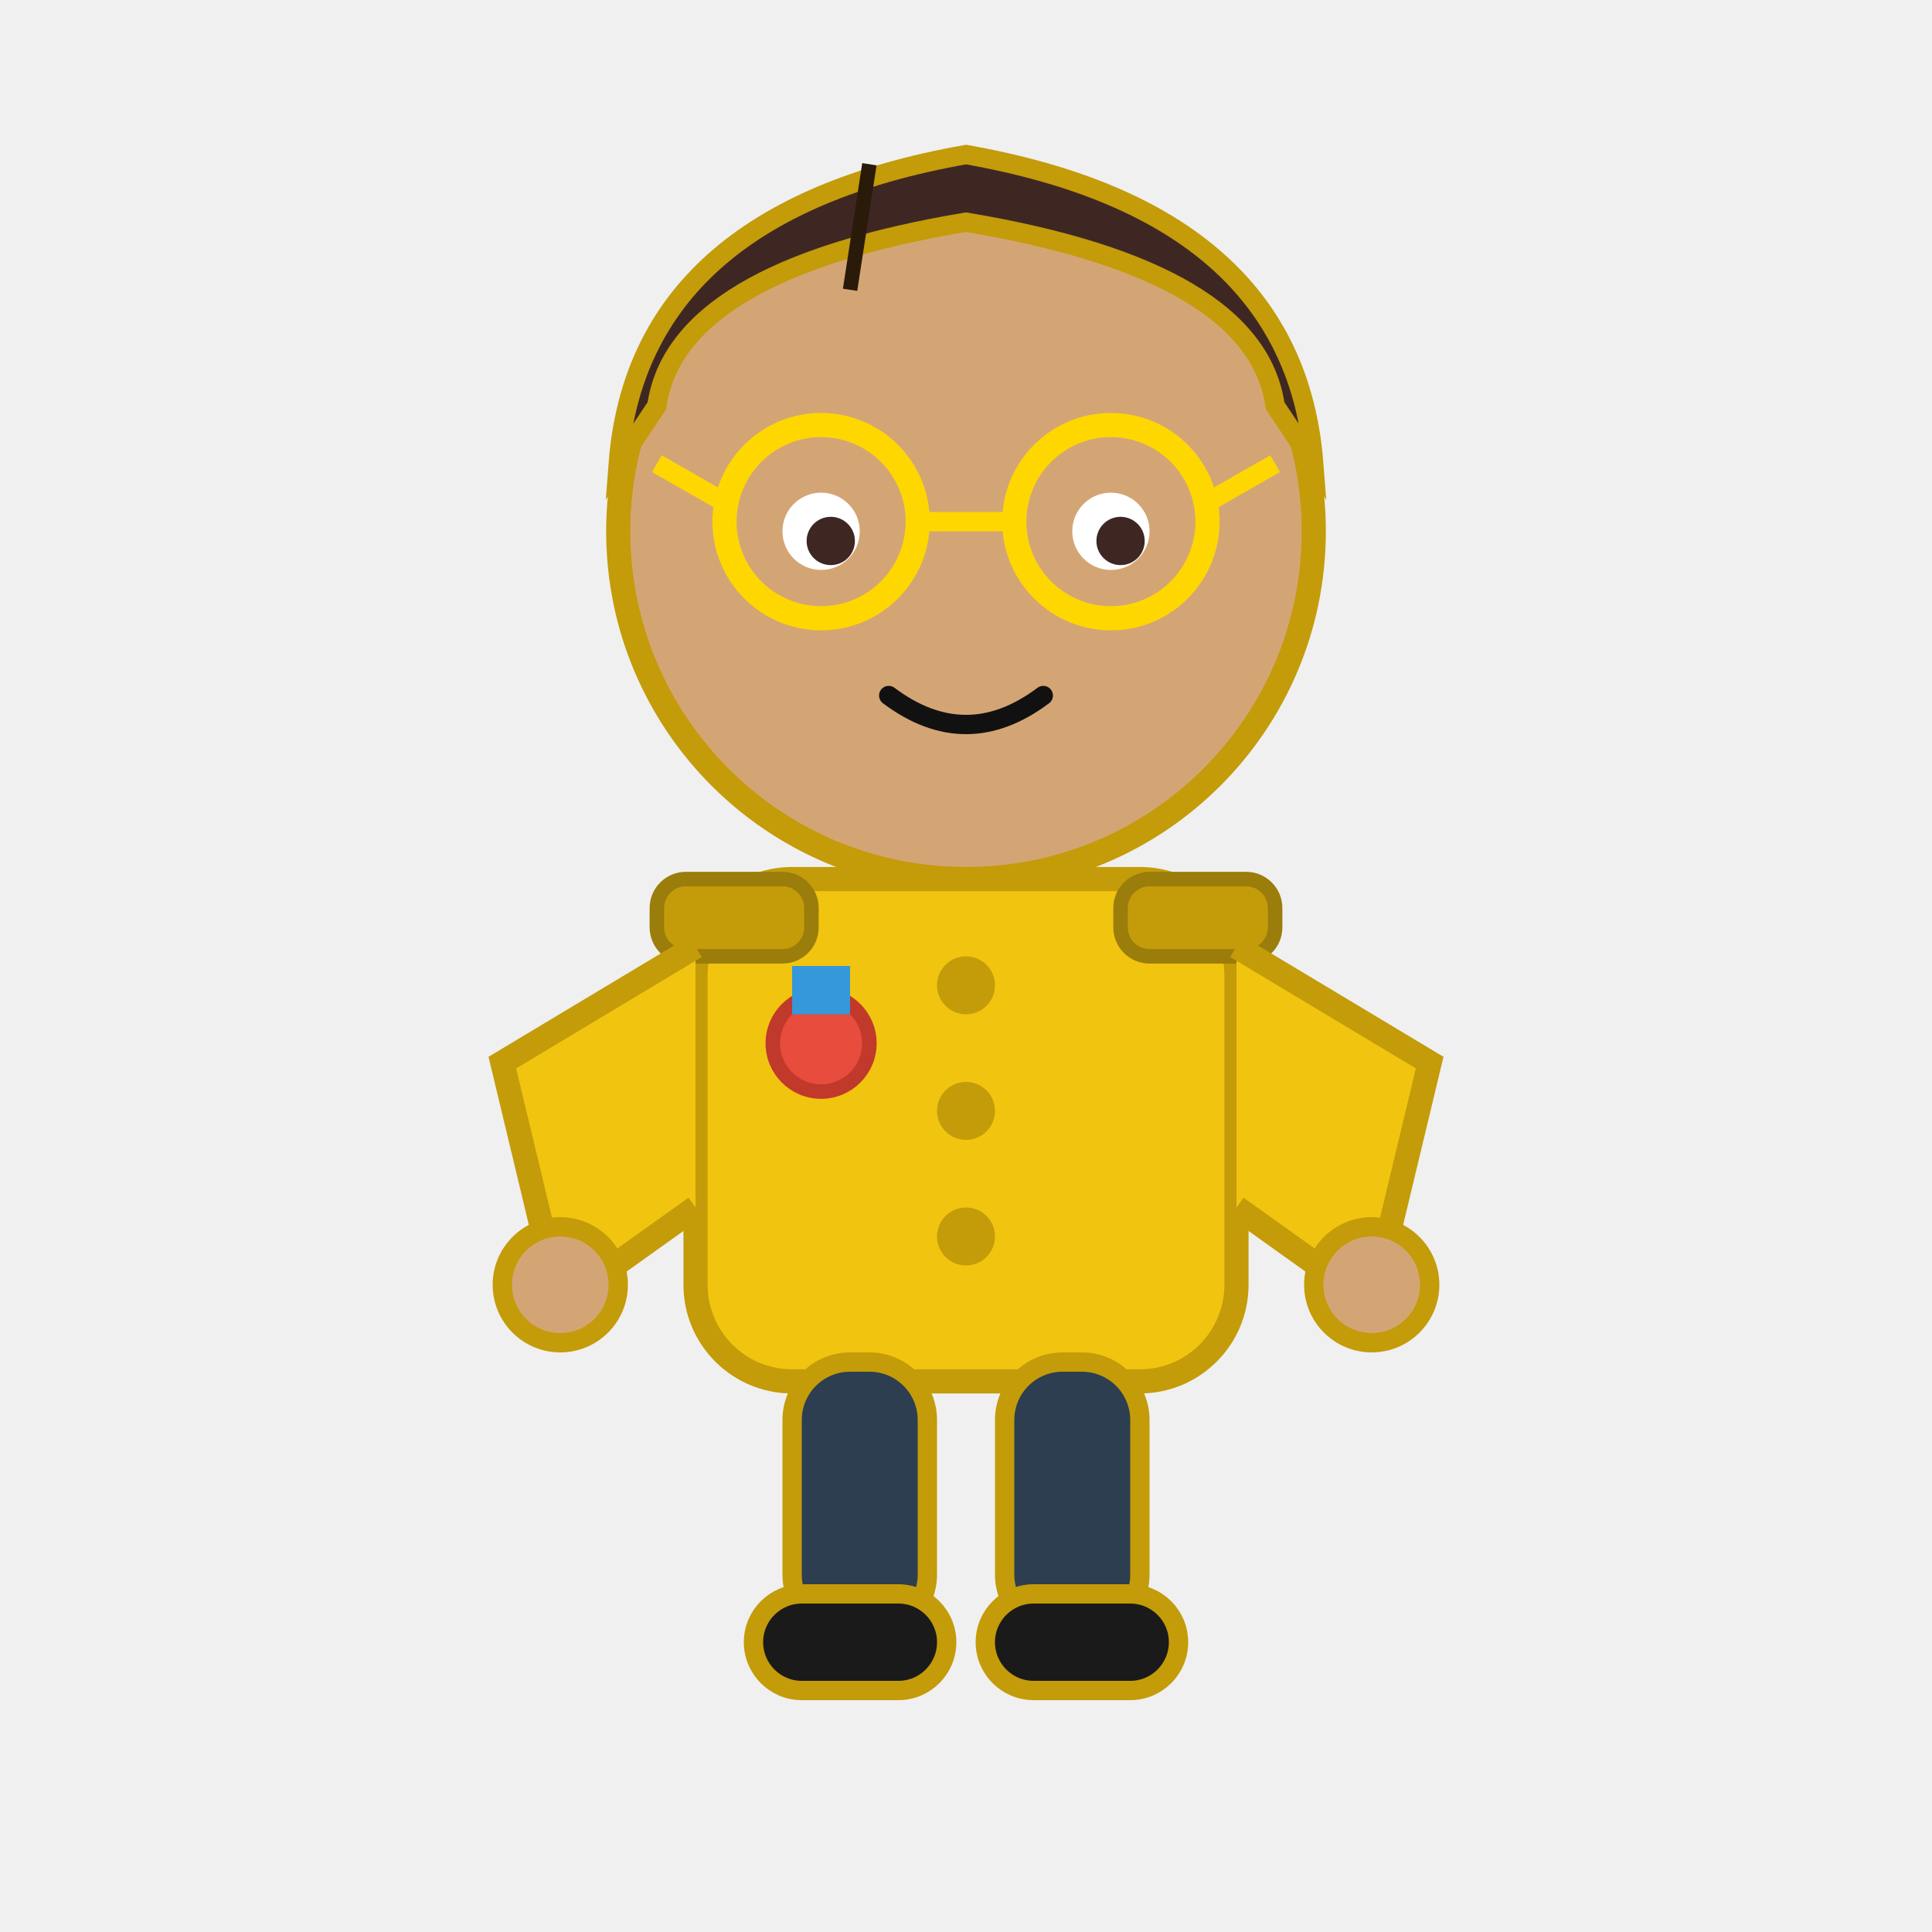
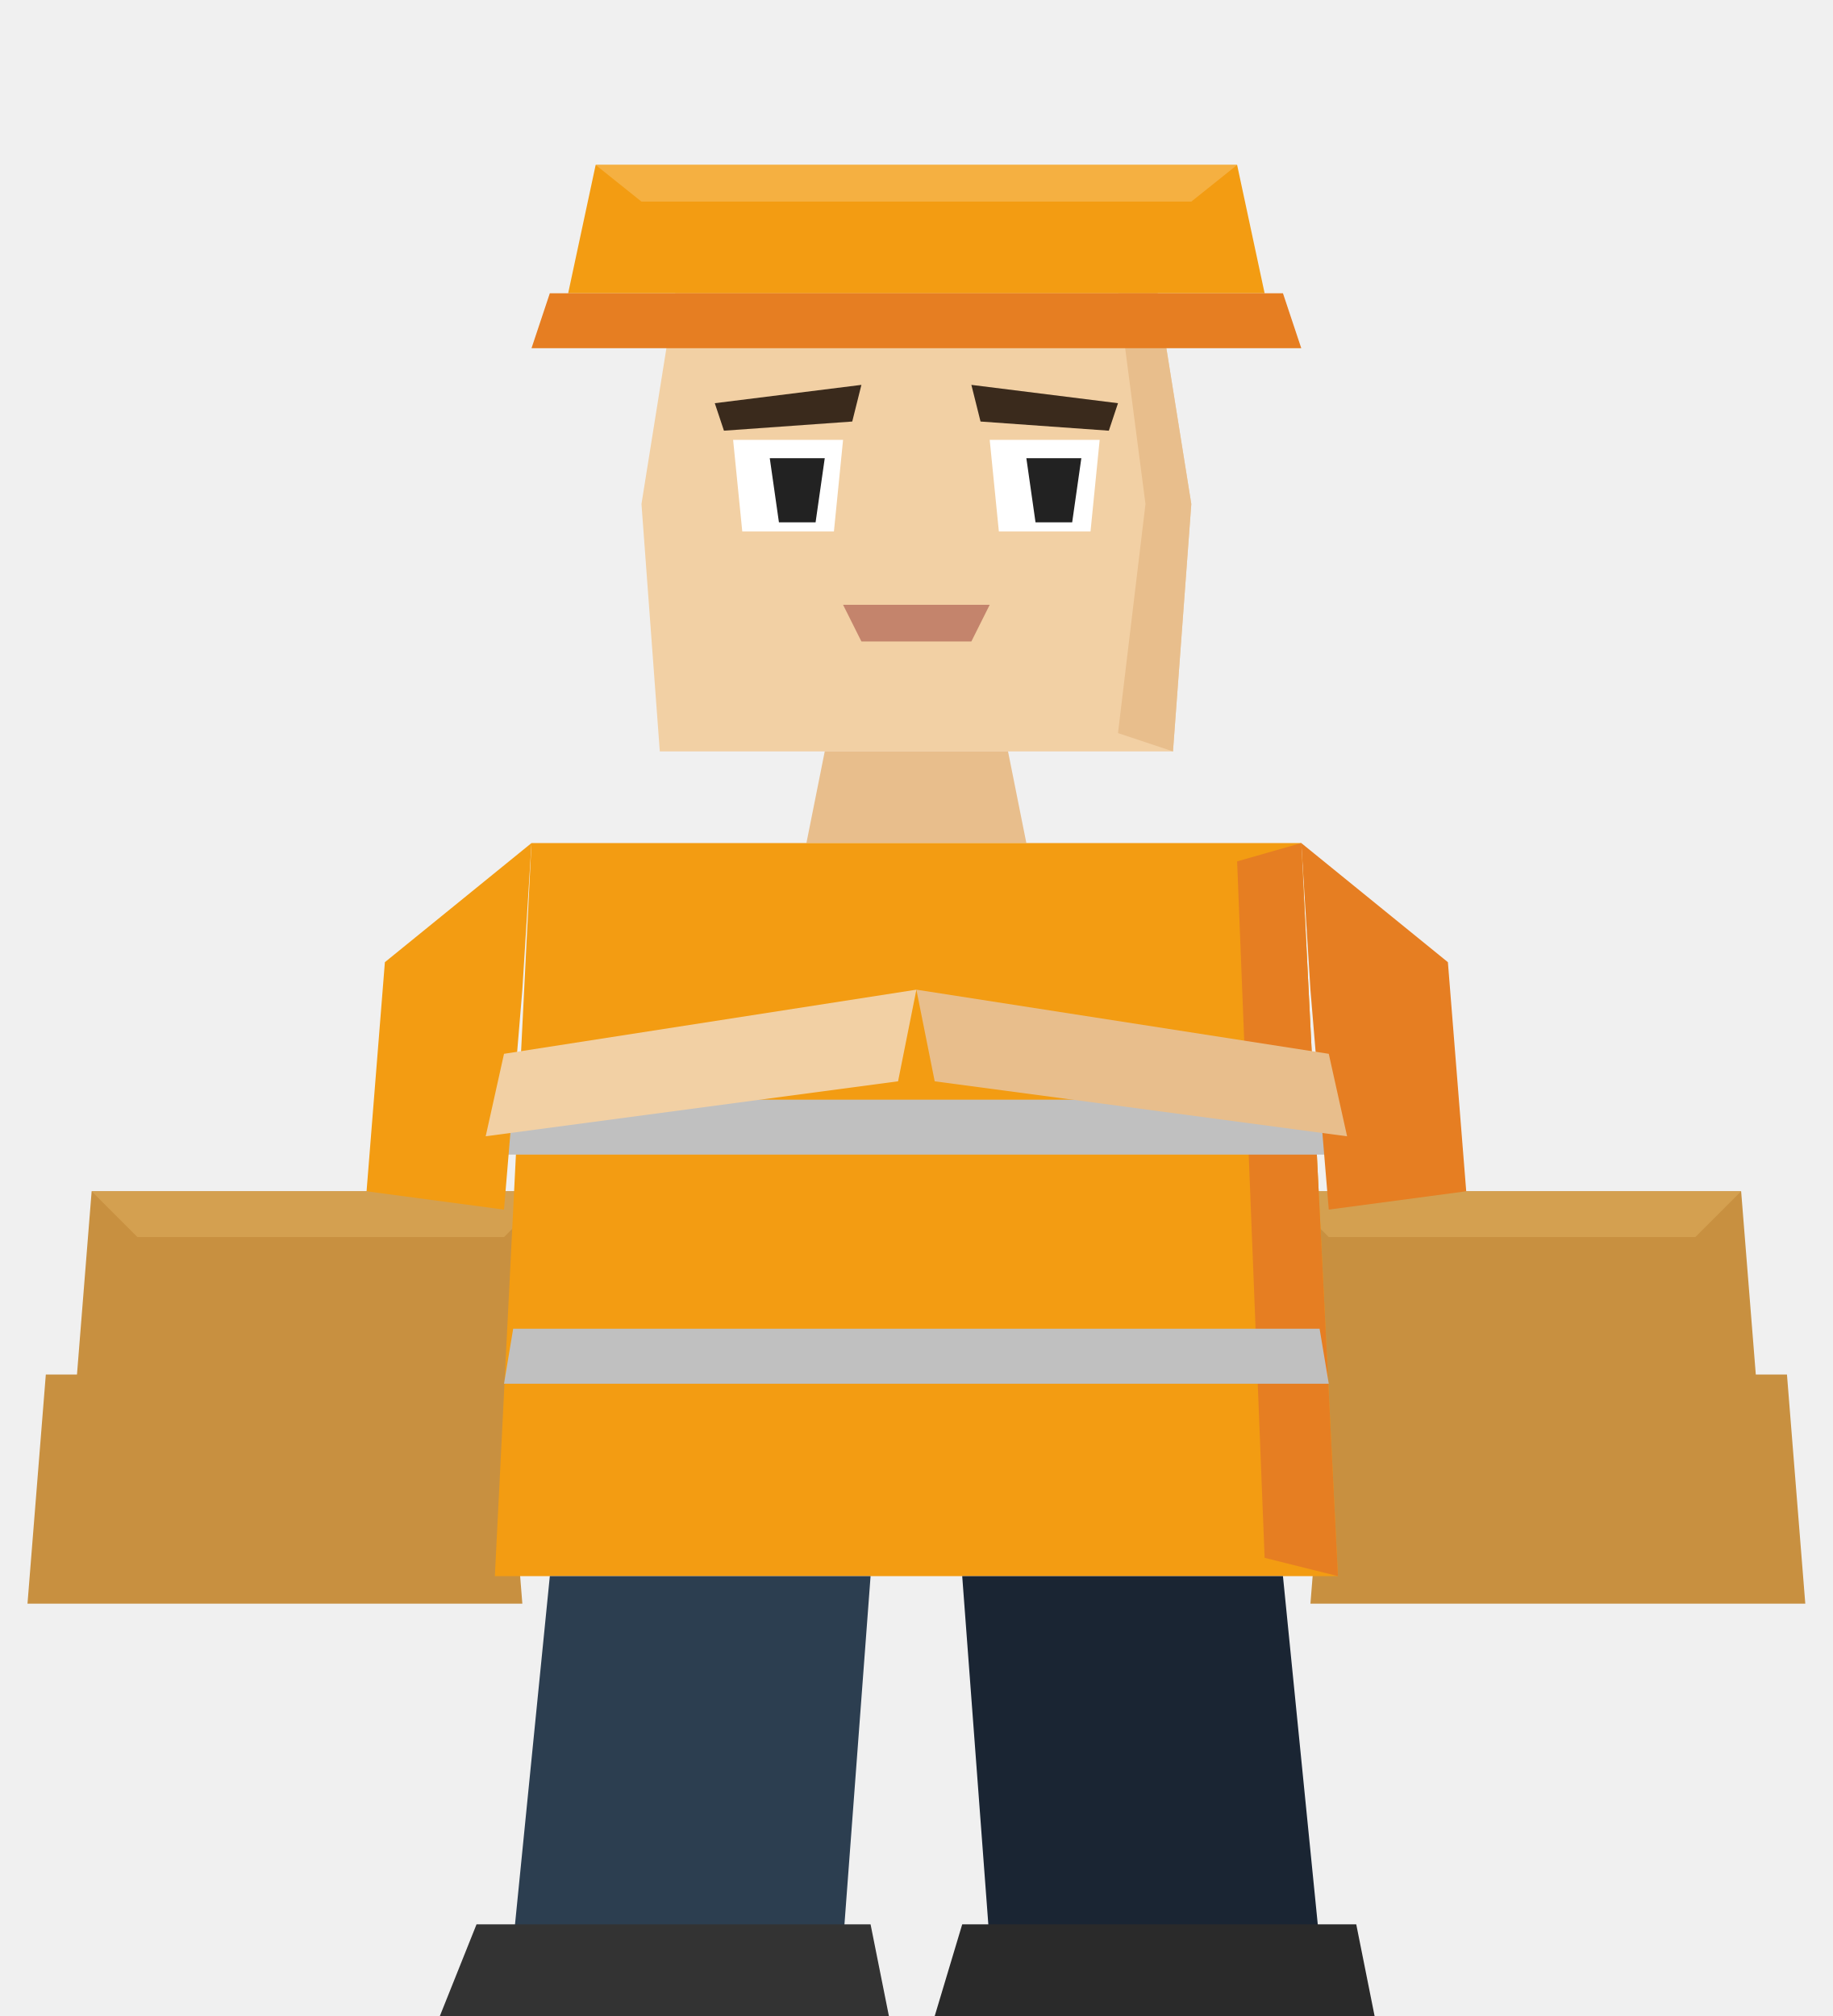
- <svg xmlns="http://www.w3.org/2000/svg" viewBox="0 0 200 200" width="200" height="200">
-   <circle cx="100" cy="55" r="36" fill="#D4A574" stroke="#C49B09" stroke-width="2.5" />
-   <path d="M64,48 Q66,22 100,16 Q134,22 136,48 L132,42 Q130,28 100,23 Q70,28 68,42 Z" fill="#3E2723" stroke="#C49B09" stroke-width="2" />
-   <line x1="90" y1="17" x2="88" y2="30" stroke="#2A1A0A" stroke-width="1.5" />
-   <circle cx="85" cy="54" r="10" fill="none" stroke="#FFD700" stroke-width="2.5" />
-   <circle cx="115" cy="54" r="10" fill="none" stroke="#FFD700" stroke-width="2.5" />
-   <line x1="95" y1="54" x2="105" y2="54" stroke="#FFD700" stroke-width="2" />
-   <line x1="75" y1="52" x2="68" y2="48" stroke="#FFD700" stroke-width="2" />
-   <line x1="125" y1="52" x2="132" y2="48" stroke="#FFD700" stroke-width="2" />
-   <circle cx="85" cy="55" r="4" fill="white" />
-   <circle cx="115" cy="55" r="4" fill="white" />
-   <circle cx="86" cy="56" r="2.5" fill="#3E2723" />
-   <circle cx="116" cy="56" r="2.5" fill="#3E2723" />
-   <path d="M92,72 Q100,78 108,72" fill="none" stroke="#111" stroke-width="2" stroke-linecap="round" />
-   <rect x="72" y="91" width="56" height="52" rx="10" fill="#F1C40F" stroke="#C49B09" stroke-width="2.5" />
-   <circle cx="100" cy="102" r="3" fill="#C49B09" />
-   <circle cx="100" cy="115" r="3" fill="#C49B09" />
-   <circle cx="100" cy="128" r="3" fill="#C49B09" />
-   <rect x="68" y="91" width="16" height="8" rx="3" fill="#C49B09" stroke="#9A7D0A" stroke-width="1.5" />
-   <rect x="116" y="91" width="16" height="8" rx="3" fill="#C49B09" stroke="#9A7D0A" stroke-width="1.5" />
-   <circle cx="85" cy="108" r="5" fill="#E74C3C" stroke="#C0392B" stroke-width="1.5" />
-   <rect x="82" y="100" width="6" height="5" fill="#3498DB" />
-   <path d="M72,98 L52,110 L58,135 L72,125" fill="#F1C40F" stroke="#C49B09" stroke-width="2.5" />
-   <path d="M128,98 L148,110 L142,135 L128,125" fill="#F1C40F" stroke="#C49B09" stroke-width="2.5" />
-   <circle cx="58" cy="133" r="6" fill="#D4A574" stroke="#C49B09" stroke-width="2" />
-   <circle cx="142" cy="133" r="6" fill="#D4A574" stroke="#C49B09" stroke-width="2" />
-   <rect x="82" y="141" width="14" height="28" rx="6" fill="#2C3E50" stroke="#C49B09" stroke-width="2" />
-   <rect x="104" y="141" width="14" height="28" rx="6" fill="#2C3E50" stroke="#C49B09" stroke-width="2" />
-   <rect x="78" y="165" width="20" height="10" rx="5" fill="#1A1A1A" stroke="#C49B09" stroke-width="2" />
-   <rect x="102" y="165" width="20" height="10" rx="5" fill="#1A1A1A" stroke="#C49B09" stroke-width="2" />
+ <svg xmlns="http://www.w3.org/2000/svg" viewBox="0 0 200 220" width="200" height="220">
+   <polygon points="10,130 60,130 62,155 8,155" fill="#C89040" />
+   <polygon points="10,130 60,130 55,135 15,135" fill="#D4A050" />
+   <polygon points="5,150 55,150 57,175 3,175" fill="#C89040" />
+   <polygon points="140,130 190,130 192,155 138,155" fill="#C89040" />
+   <polygon points="140,130 190,130 185,135 145,135" fill="#D4A050" />
+   <polygon points="145,150 195,150 197,175 143,175" fill="#C89040" />
+   <polygon points="74,30 126,30 130,55 128,82 72,82 70,55" fill="#F2D0A4" />
+   <polygon points="126,30 130,55 128,82 122,80 125,55 122,32" fill="#E8BE8C" />
+   <polygon points="65,18 135,18 138,32 62,32" fill="#F39C12" />
+   <polygon points="65,18 135,18 130,22 70,22" fill="#F5B041" />
+   <polygon points="60,32 140,32 142,38 58,38" fill="#E67E22" />
+   <polygon points="80,48 92,48 91,58 81,58" fill="white" />
+   <polygon points="108,48 120,48 119,58 109,58" fill="white" />
+   <polygon points="84,50 90,50 89,57 85,57" fill="#222" />
+   <polygon points="112,50 118,50 117,57 113,57" fill="#222" />
+   <polygon points="78,44 94,42 93,46 79,47" fill="#3A2A1C" />
+   <polygon points="106,42 122,44 121,47 107,46" fill="#3A2A1C" />
+   <polygon points="92,66 108,66 106,70 94,70" fill="#C4846C" />
+   <polygon points="90,82 110,82 112,92 88,92" fill="#E8BE8C" />
+   <polygon points="58,92 142,92 146,172 54,172" fill="#F39C12" />
+   <polygon points="142,92 146,172 138,170 135,94" fill="#E67E22" />
+   <polygon points="56,120 144,120 145,126 55,126" fill="#C0C0C0" />
+   <polygon points="56,145 144,145 145,151 55,151" fill="#C0C0C0" />
+   <polygon points="58,92 42,105 40,130 55,132 57,108" fill="#F39C12" />
+   <polygon points="142,92 158,105 160,130 145,132 143,108" fill="#E67E22" />
+   <polygon points="55,115 100,108 98,118 53,124" fill="#F2D0A4" />
+   <polygon points="100,108 145,115 147,124 102,118" fill="#E8BE8C" />
+   <polygon points="60,172 95,172 92,212 56,212" fill="#2C3E50" />
+   <polygon points="105,172 140,172 144,212 108,212" fill="#1A2533" />
+   <polygon points="52,210 95,210 97,220 48,220" fill="#333" />
+   <polygon points="105,210 148,210 150,220 102,220" fill="#2A2A2A" />
</svg>
